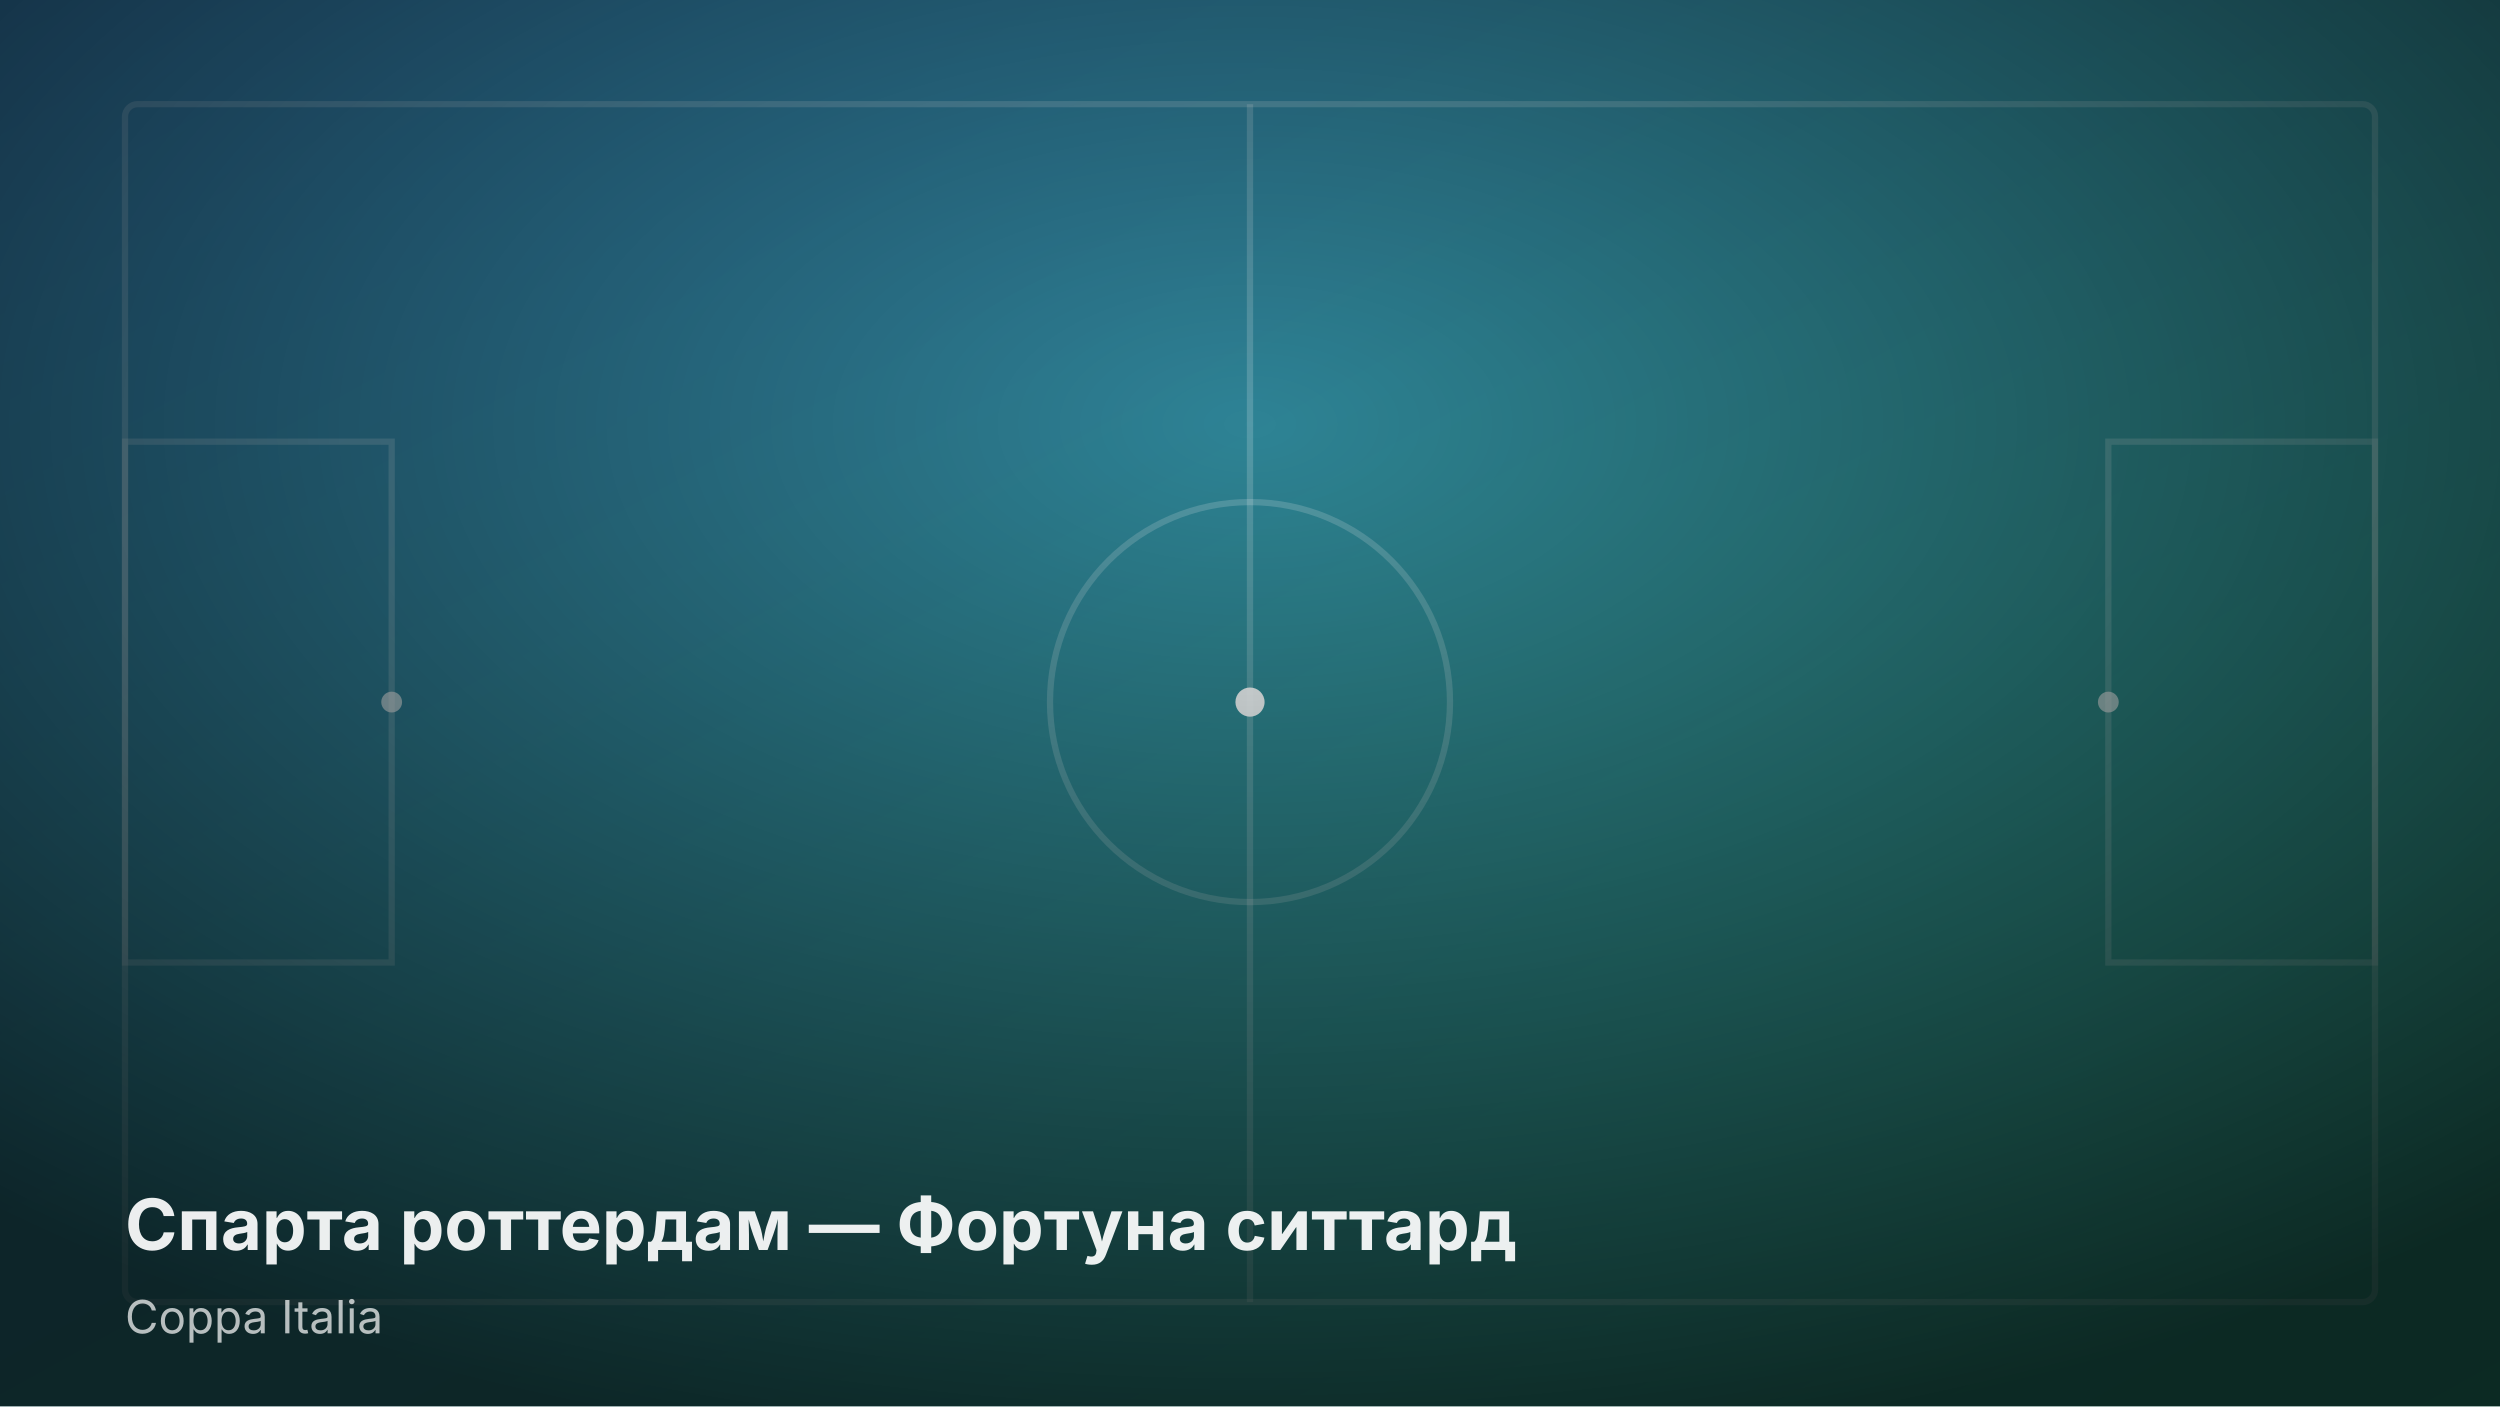
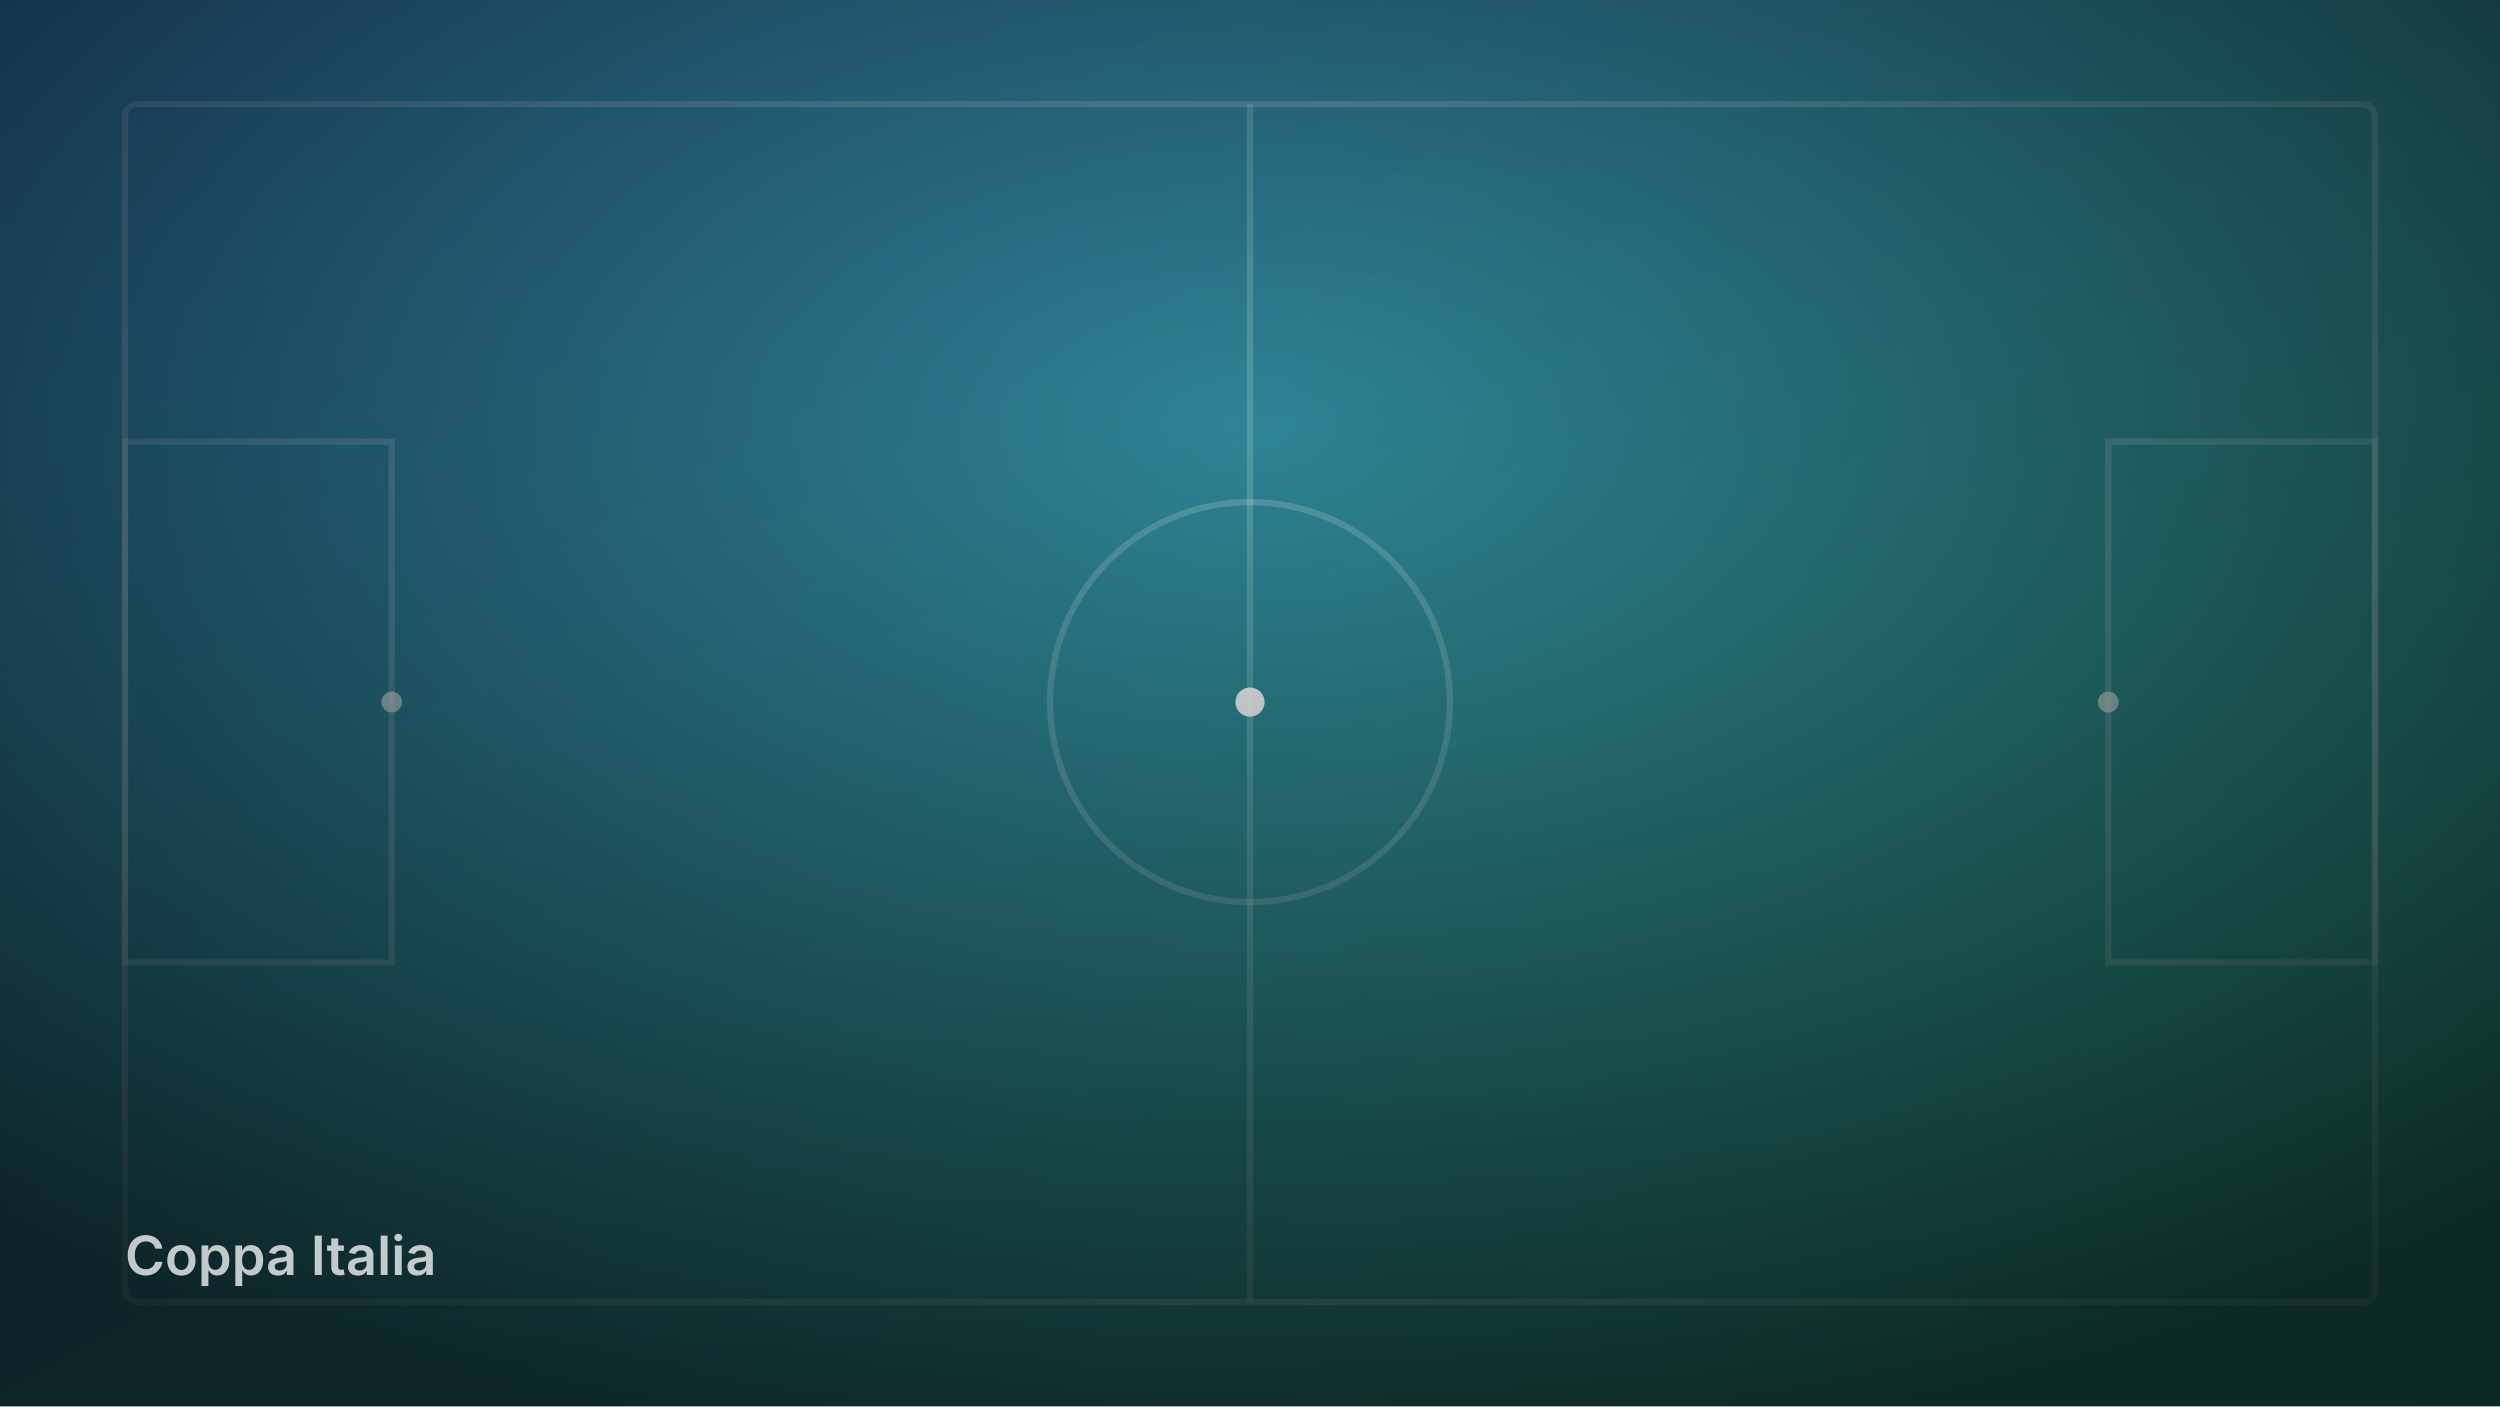
<svg xmlns="http://www.w3.org/2000/svg" viewBox="0 0 1200 675" width="1200" height="675">
  <defs>
    <linearGradient id="g" x1="0" y1="0" x2="1" y2="1">
      <stop offset="0" stop-color="hsl(204 55% 42%)" />
      <stop offset="1" stop-color="hsl(165 55% 38%)" />
    </linearGradient>
    <radialGradient id="v" cx="50%" cy="30%" r="75%">
      <stop offset="0" stop-color="#000" stop-opacity="0" />
      <stop offset="1" stop-color="#000" stop-opacity=".72" />
    </radialGradient>
  </defs>
  <rect width="1200" height="675" fill="url(#g)" />
  <g fill="none" stroke="#ffffff" stroke-opacity=".18" stroke-width="3">
    <rect x="60" y="50" width="1080" height="575" rx="6" />
    <line x1="600" y1="50" x2="600" y2="625" />
    <circle cx="600" cy="337" r="96" />
    <rect x="60" y="212" width="128" height="250" />
    <rect x="1012" y="212" width="128" height="250" />
  </g>
  <g fill="#ffffff" fill-opacity=".9">
    <circle cx="600" cy="337" r="7" />
    <circle cx="188" cy="337" r="5" fill-opacity=".6" />
    <circle cx="1012" cy="337" r="5" fill-opacity=".6" />
  </g>
  <rect width="1200" height="675" fill="url(#v)" />
-   <text x="60" y="600" font-family="Inter,system-ui,sans-serif" font-size="34" font-weight="700" fill="#ffffff" fill-opacity=".92">Спарта роттердам — Фортуна ситтард</text>
-   <text x="60" y="640" font-family="Inter,system-ui,sans-serif" font-size="22" fill="#ffffff" fill-opacity=".7">Coppa Italia</text>
+   <text x="60" y="612" font-family="Inter,system-ui,sans-serif" font-size="26" font-weight="600" fill="#ffffff" fill-opacity=".75">Coppa Italia</text>
</svg>
